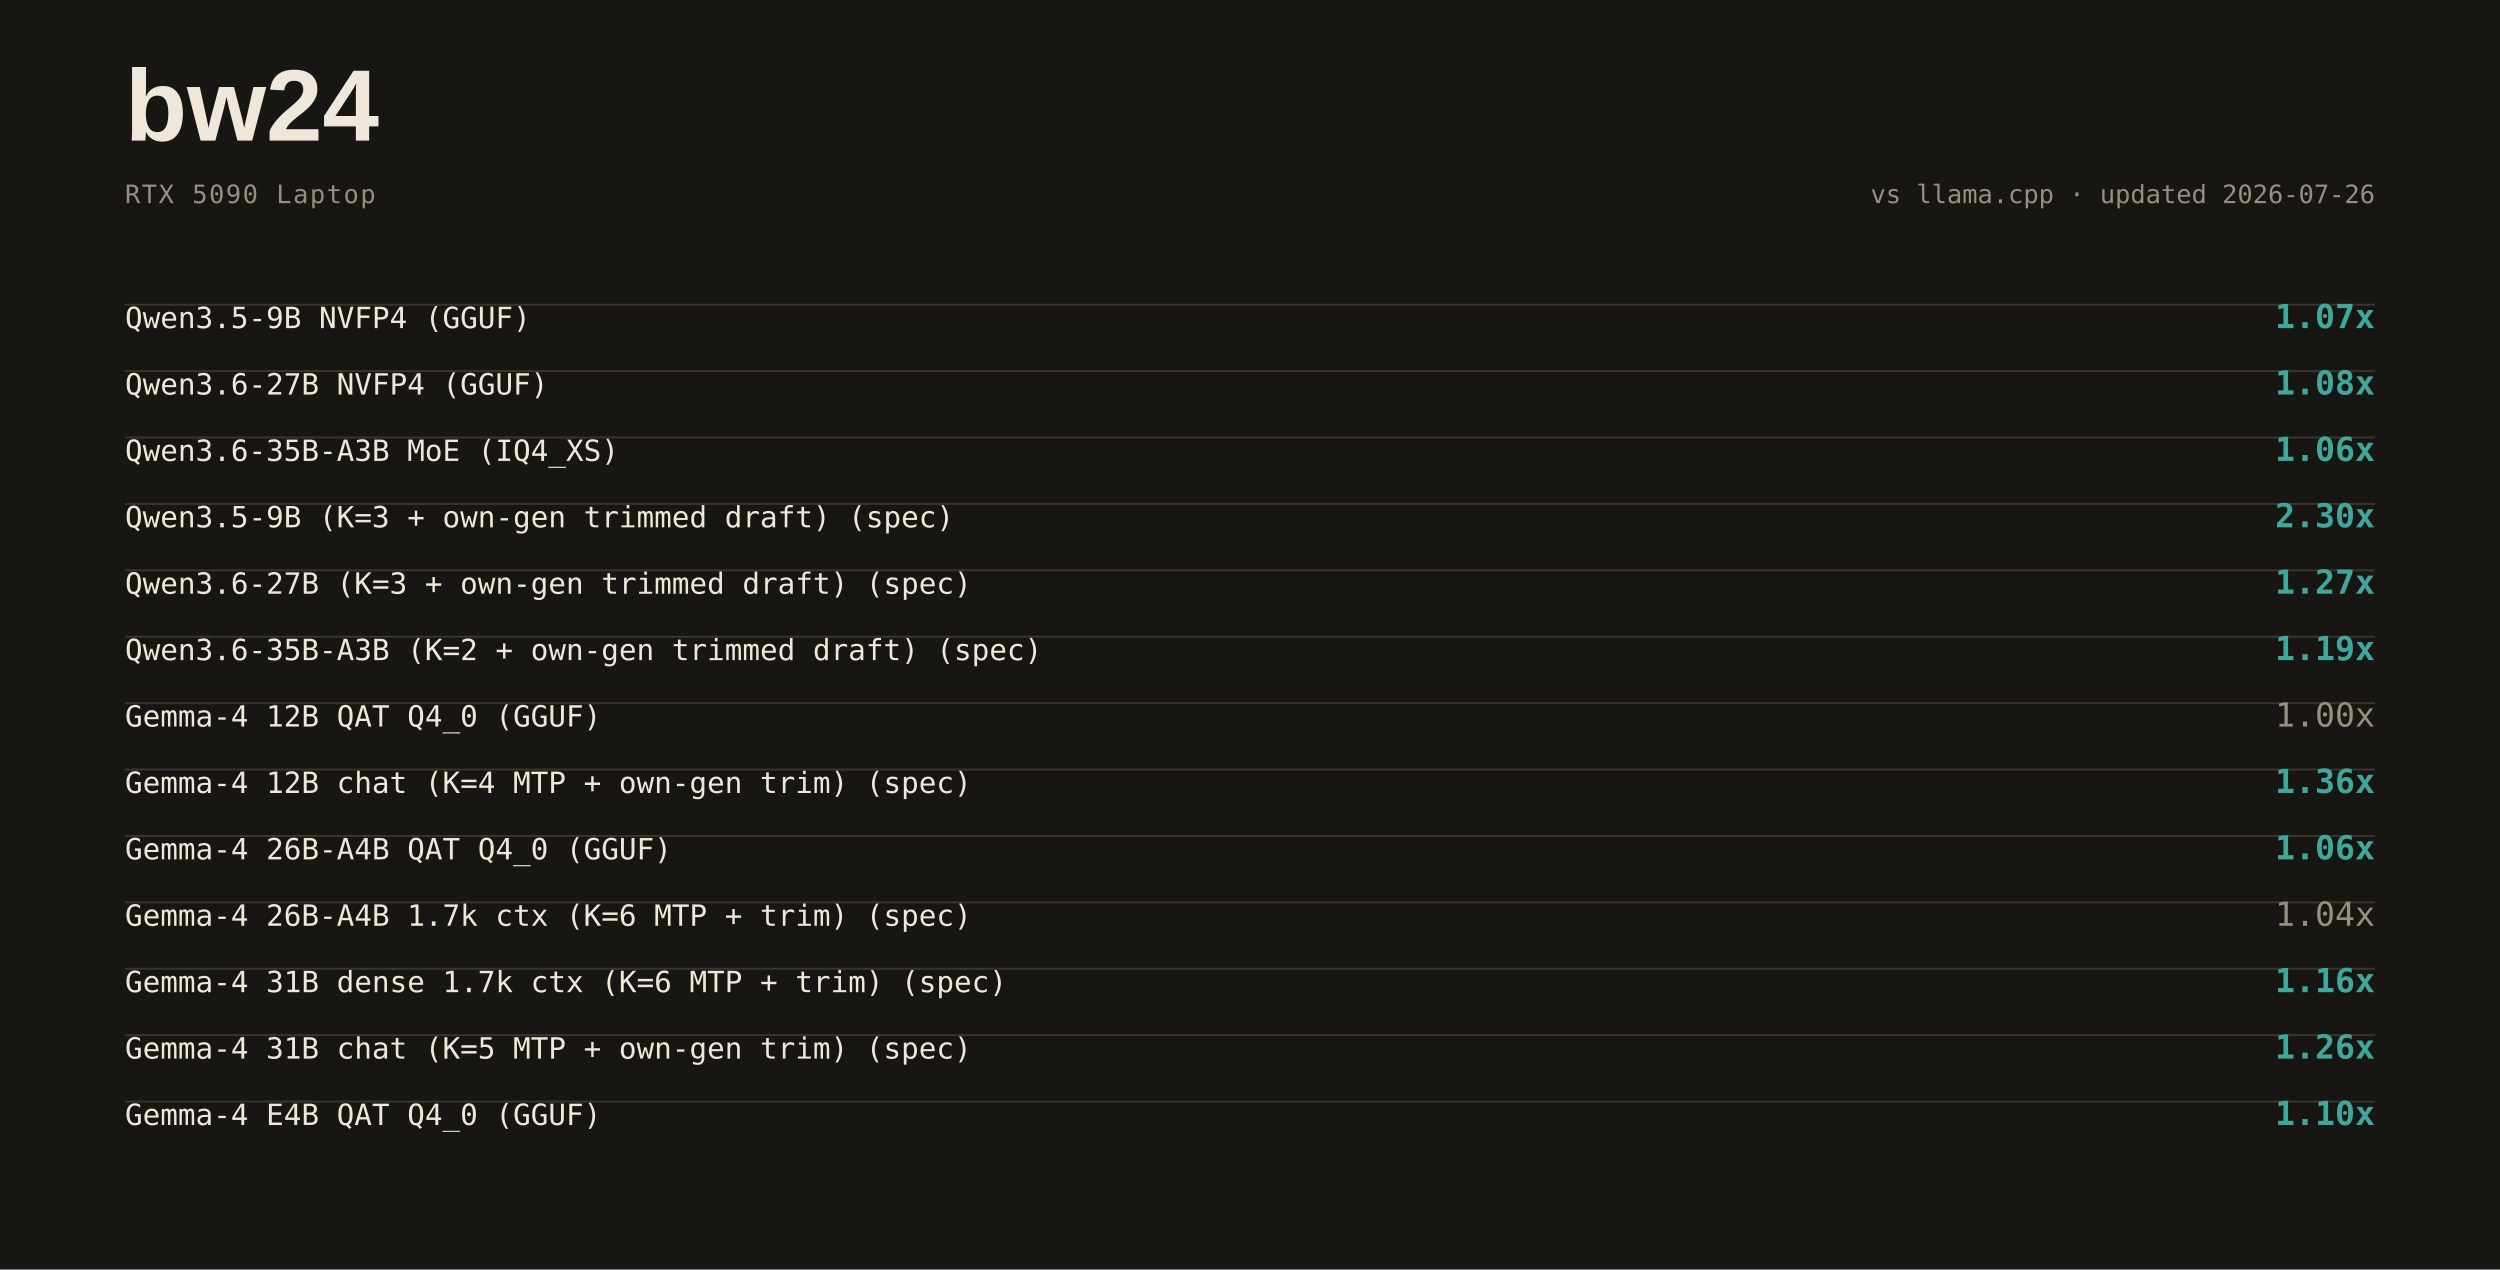
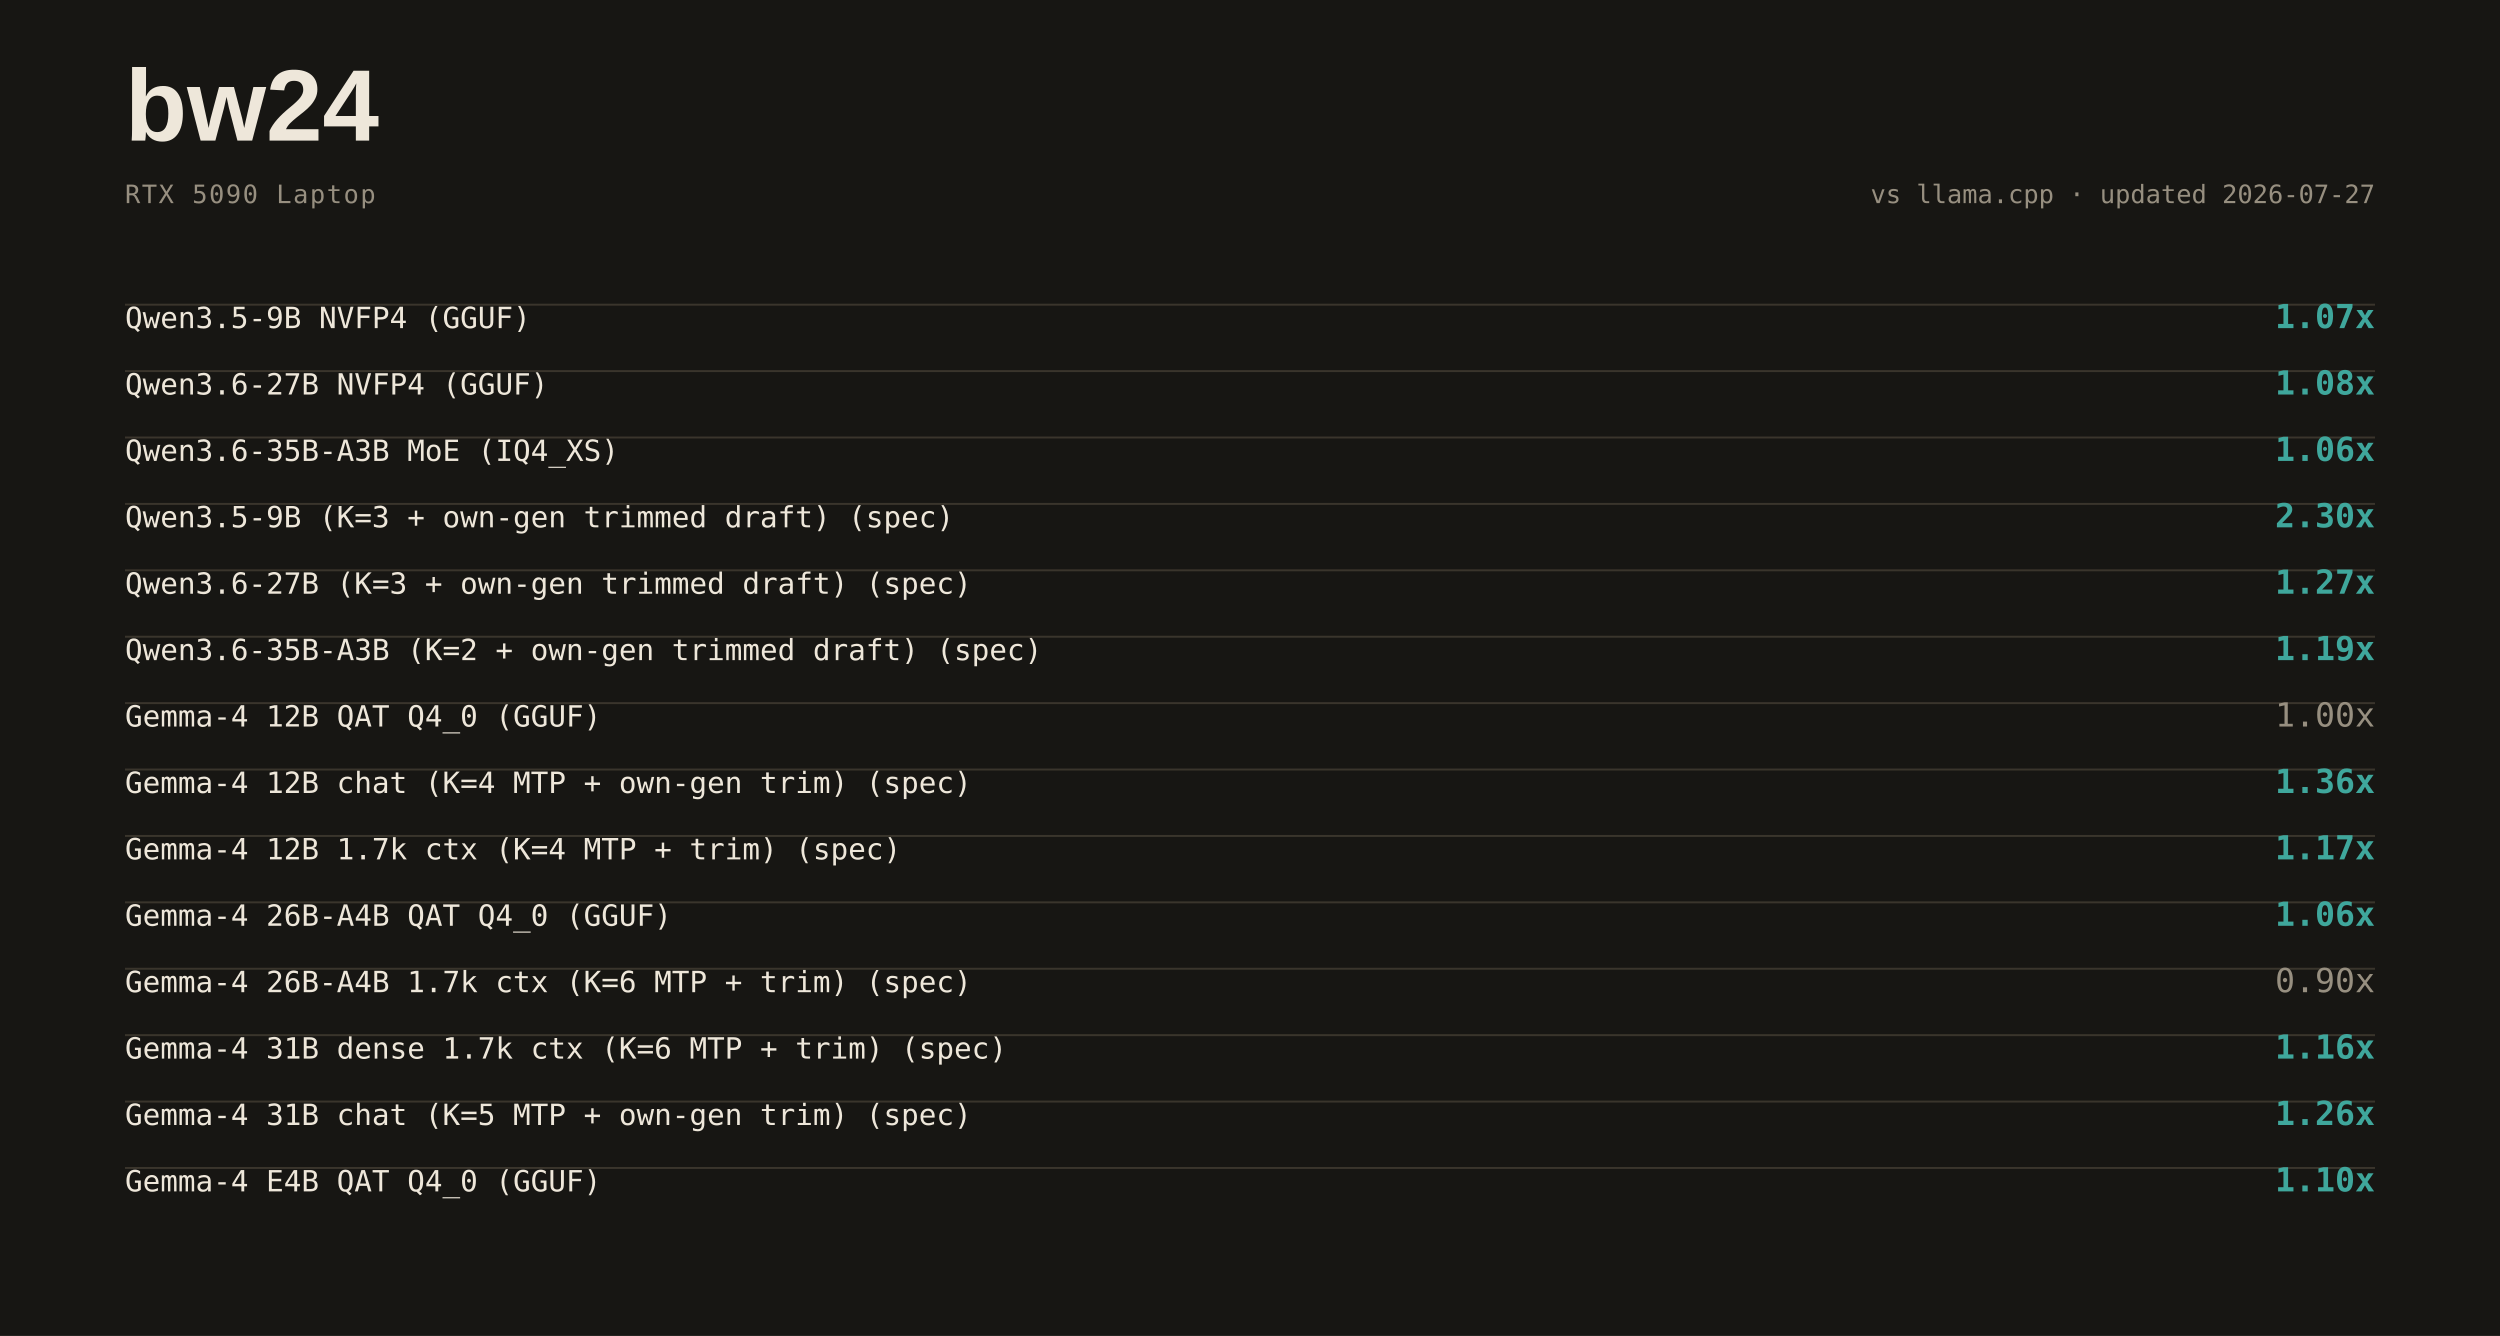
- <svg xmlns="http://www.w3.org/2000/svg" width="1280" height="650" viewBox="0 0 1280 650">
-   <rect width="1280" height="650" fill="#171613" />
+ <svg xmlns="http://www.w3.org/2000/svg" width="1280" height="684" viewBox="0 0 1280 684">
+   <rect width="1280" height="684" fill="#171613" />
  <text x="64" y="72" font-family="ui-sans-serif,Arial,sans-serif" font-weight="800" font-size="52" fill="#eee7da">bw24</text>
  <text x="64" y="104" font-family="ui-monospace,SFMono-Regular,Consolas,monospace" font-size="13" letter-spacing="0.06em" fill="#978f80">RTX 5090 Laptop</text>
-   <text x="1216" y="104" text-anchor="end" font-family="ui-monospace,SFMono-Regular,Consolas,monospace" font-size="13" fill="#978f80">vs llama.cpp · updated 2026-07-26</text>
+   <text x="1216" y="104" text-anchor="end" font-family="ui-monospace,SFMono-Regular,Consolas,monospace" font-size="13" fill="#978f80">vs llama.cpp · updated 2026-07-27</text>
  <line x1="64" y1="156" x2="1216" y2="156" stroke="#3a352c" stroke-width="1" />
  <text x="64" y="168" font-family="ui-monospace,SFMono-Regular,Consolas,monospace" font-size="15" fill="#eee7da">Qwen3.5-9B NVFP4 (GGUF)</text>
  <text x="1216" y="168" text-anchor="end" font-family="ui-monospace,SFMono-Regular,Consolas,monospace" font-size="17" font-weight="700" fill="#3fa79c">1.07x</text>
  <line x1="64" y1="190" x2="1216" y2="190" stroke="#3a352c" stroke-width="1" />
  <text x="64" y="202" font-family="ui-monospace,SFMono-Regular,Consolas,monospace" font-size="15" fill="#eee7da">Qwen3.6-27B NVFP4 (GGUF)</text>
  <text x="1216" y="202" text-anchor="end" font-family="ui-monospace,SFMono-Regular,Consolas,monospace" font-size="17" font-weight="700" fill="#3fa79c">1.08x</text>
  <line x1="64" y1="224" x2="1216" y2="224" stroke="#3a352c" stroke-width="1" />
  <text x="64" y="236" font-family="ui-monospace,SFMono-Regular,Consolas,monospace" font-size="15" fill="#eee7da">Qwen3.6-35B-A3B MoE (IQ4_XS)</text>
  <text x="1216" y="236" text-anchor="end" font-family="ui-monospace,SFMono-Regular,Consolas,monospace" font-size="17" font-weight="700" fill="#3fa79c">1.06x</text>
  <line x1="64" y1="258" x2="1216" y2="258" stroke="#3a352c" stroke-width="1" />
  <text x="64" y="270" font-family="ui-monospace,SFMono-Regular,Consolas,monospace" font-size="15" fill="#eee7da">Qwen3.5-9B (K=3 + own-gen trimmed draft) (spec)</text>
  <text x="1216" y="270" text-anchor="end" font-family="ui-monospace,SFMono-Regular,Consolas,monospace" font-size="17" font-weight="700" fill="#3fa79c">2.30x</text>
  <line x1="64" y1="292" x2="1216" y2="292" stroke="#3a352c" stroke-width="1" />
  <text x="64" y="304" font-family="ui-monospace,SFMono-Regular,Consolas,monospace" font-size="15" fill="#eee7da">Qwen3.6-27B (K=3 + own-gen trimmed draft) (spec)</text>
  <text x="1216" y="304" text-anchor="end" font-family="ui-monospace,SFMono-Regular,Consolas,monospace" font-size="17" font-weight="700" fill="#3fa79c">1.27x</text>
  <line x1="64" y1="326" x2="1216" y2="326" stroke="#3a352c" stroke-width="1" />
  <text x="64" y="338" font-family="ui-monospace,SFMono-Regular,Consolas,monospace" font-size="15" fill="#eee7da">Qwen3.6-35B-A3B (K=2 + own-gen trimmed draft) (spec)</text>
  <text x="1216" y="338" text-anchor="end" font-family="ui-monospace,SFMono-Regular,Consolas,monospace" font-size="17" font-weight="700" fill="#3fa79c">1.19x</text>
  <line x1="64" y1="360" x2="1216" y2="360" stroke="#3a352c" stroke-width="1" />
  <text x="64" y="372" font-family="ui-monospace,SFMono-Regular,Consolas,monospace" font-size="15" fill="#eee7da">Gemma-4 12B QAT Q4_0 (GGUF)</text>
  <text x="1216" y="372" text-anchor="end" font-family="ui-monospace,SFMono-Regular,Consolas,monospace" font-size="17" font-weight="500" fill="#978f80">1.00x</text>
  <line x1="64" y1="394" x2="1216" y2="394" stroke="#3a352c" stroke-width="1" />
  <text x="64" y="406" font-family="ui-monospace,SFMono-Regular,Consolas,monospace" font-size="15" fill="#eee7da">Gemma-4 12B chat (K=4 MTP + own-gen trim) (spec)</text>
  <text x="1216" y="406" text-anchor="end" font-family="ui-monospace,SFMono-Regular,Consolas,monospace" font-size="17" font-weight="700" fill="#3fa79c">1.36x</text>
  <line x1="64" y1="428" x2="1216" y2="428" stroke="#3a352c" stroke-width="1" />
-   <text x="64" y="440" font-family="ui-monospace,SFMono-Regular,Consolas,monospace" font-size="15" fill="#eee7da">Gemma-4 26B-A4B QAT Q4_0 (GGUF)</text>
-   <text x="1216" y="440" text-anchor="end" font-family="ui-monospace,SFMono-Regular,Consolas,monospace" font-size="17" font-weight="700" fill="#3fa79c">1.06x</text>
+   <text x="64" y="440" font-family="ui-monospace,SFMono-Regular,Consolas,monospace" font-size="15" fill="#eee7da">Gemma-4 12B 1.7k ctx (K=4 MTP + trim) (spec)</text>
+   <text x="1216" y="440" text-anchor="end" font-family="ui-monospace,SFMono-Regular,Consolas,monospace" font-size="17" font-weight="700" fill="#3fa79c">1.17x</text>
  <line x1="64" y1="462" x2="1216" y2="462" stroke="#3a352c" stroke-width="1" />
-   <text x="64" y="474" font-family="ui-monospace,SFMono-Regular,Consolas,monospace" font-size="15" fill="#eee7da">Gemma-4 26B-A4B 1.7k ctx (K=6 MTP + trim) (spec)</text>
-   <text x="1216" y="474" text-anchor="end" font-family="ui-monospace,SFMono-Regular,Consolas,monospace" font-size="17" font-weight="500" fill="#978f80">1.04x</text>
+   <text x="64" y="474" font-family="ui-monospace,SFMono-Regular,Consolas,monospace" font-size="15" fill="#eee7da">Gemma-4 26B-A4B QAT Q4_0 (GGUF)</text>
+   <text x="1216" y="474" text-anchor="end" font-family="ui-monospace,SFMono-Regular,Consolas,monospace" font-size="17" font-weight="700" fill="#3fa79c">1.06x</text>
  <line x1="64" y1="496" x2="1216" y2="496" stroke="#3a352c" stroke-width="1" />
-   <text x="64" y="508" font-family="ui-monospace,SFMono-Regular,Consolas,monospace" font-size="15" fill="#eee7da">Gemma-4 31B dense 1.7k ctx (K=6 MTP + trim) (spec)</text>
-   <text x="1216" y="508" text-anchor="end" font-family="ui-monospace,SFMono-Regular,Consolas,monospace" font-size="17" font-weight="700" fill="#3fa79c">1.16x</text>
+   <text x="64" y="508" font-family="ui-monospace,SFMono-Regular,Consolas,monospace" font-size="15" fill="#eee7da">Gemma-4 26B-A4B 1.7k ctx (K=6 MTP + trim) (spec)</text>
+   <text x="1216" y="508" text-anchor="end" font-family="ui-monospace,SFMono-Regular,Consolas,monospace" font-size="17" font-weight="500" fill="#978f80">0.90x</text>
  <line x1="64" y1="530" x2="1216" y2="530" stroke="#3a352c" stroke-width="1" />
-   <text x="64" y="542" font-family="ui-monospace,SFMono-Regular,Consolas,monospace" font-size="15" fill="#eee7da">Gemma-4 31B chat (K=5 MTP + own-gen trim) (spec)</text>
-   <text x="1216" y="542" text-anchor="end" font-family="ui-monospace,SFMono-Regular,Consolas,monospace" font-size="17" font-weight="700" fill="#3fa79c">1.26x</text>
+   <text x="64" y="542" font-family="ui-monospace,SFMono-Regular,Consolas,monospace" font-size="15" fill="#eee7da">Gemma-4 31B dense 1.7k ctx (K=6 MTP + trim) (spec)</text>
+   <text x="1216" y="542" text-anchor="end" font-family="ui-monospace,SFMono-Regular,Consolas,monospace" font-size="17" font-weight="700" fill="#3fa79c">1.16x</text>
  <line x1="64" y1="564" x2="1216" y2="564" stroke="#3a352c" stroke-width="1" />
-   <text x="64" y="576" font-family="ui-monospace,SFMono-Regular,Consolas,monospace" font-size="15" fill="#eee7da">Gemma-4 E4B QAT Q4_0 (GGUF)</text>
-   <text x="1216" y="576" text-anchor="end" font-family="ui-monospace,SFMono-Regular,Consolas,monospace" font-size="17" font-weight="700" fill="#3fa79c">1.10x</text>
+   <text x="64" y="576" font-family="ui-monospace,SFMono-Regular,Consolas,monospace" font-size="15" fill="#eee7da">Gemma-4 31B chat (K=5 MTP + own-gen trim) (spec)</text>
+   <text x="1216" y="576" text-anchor="end" font-family="ui-monospace,SFMono-Regular,Consolas,monospace" font-size="17" font-weight="700" fill="#3fa79c">1.26x</text>
+   <line x1="64" y1="598" x2="1216" y2="598" stroke="#3a352c" stroke-width="1" />
+   <text x="64" y="610" font-family="ui-monospace,SFMono-Regular,Consolas,monospace" font-size="15" fill="#eee7da">Gemma-4 E4B QAT Q4_0 (GGUF)</text>
+   <text x="1216" y="610" text-anchor="end" font-family="ui-monospace,SFMono-Regular,Consolas,monospace" font-size="17" font-weight="700" fill="#3fa79c">1.10x</text>
</svg>
